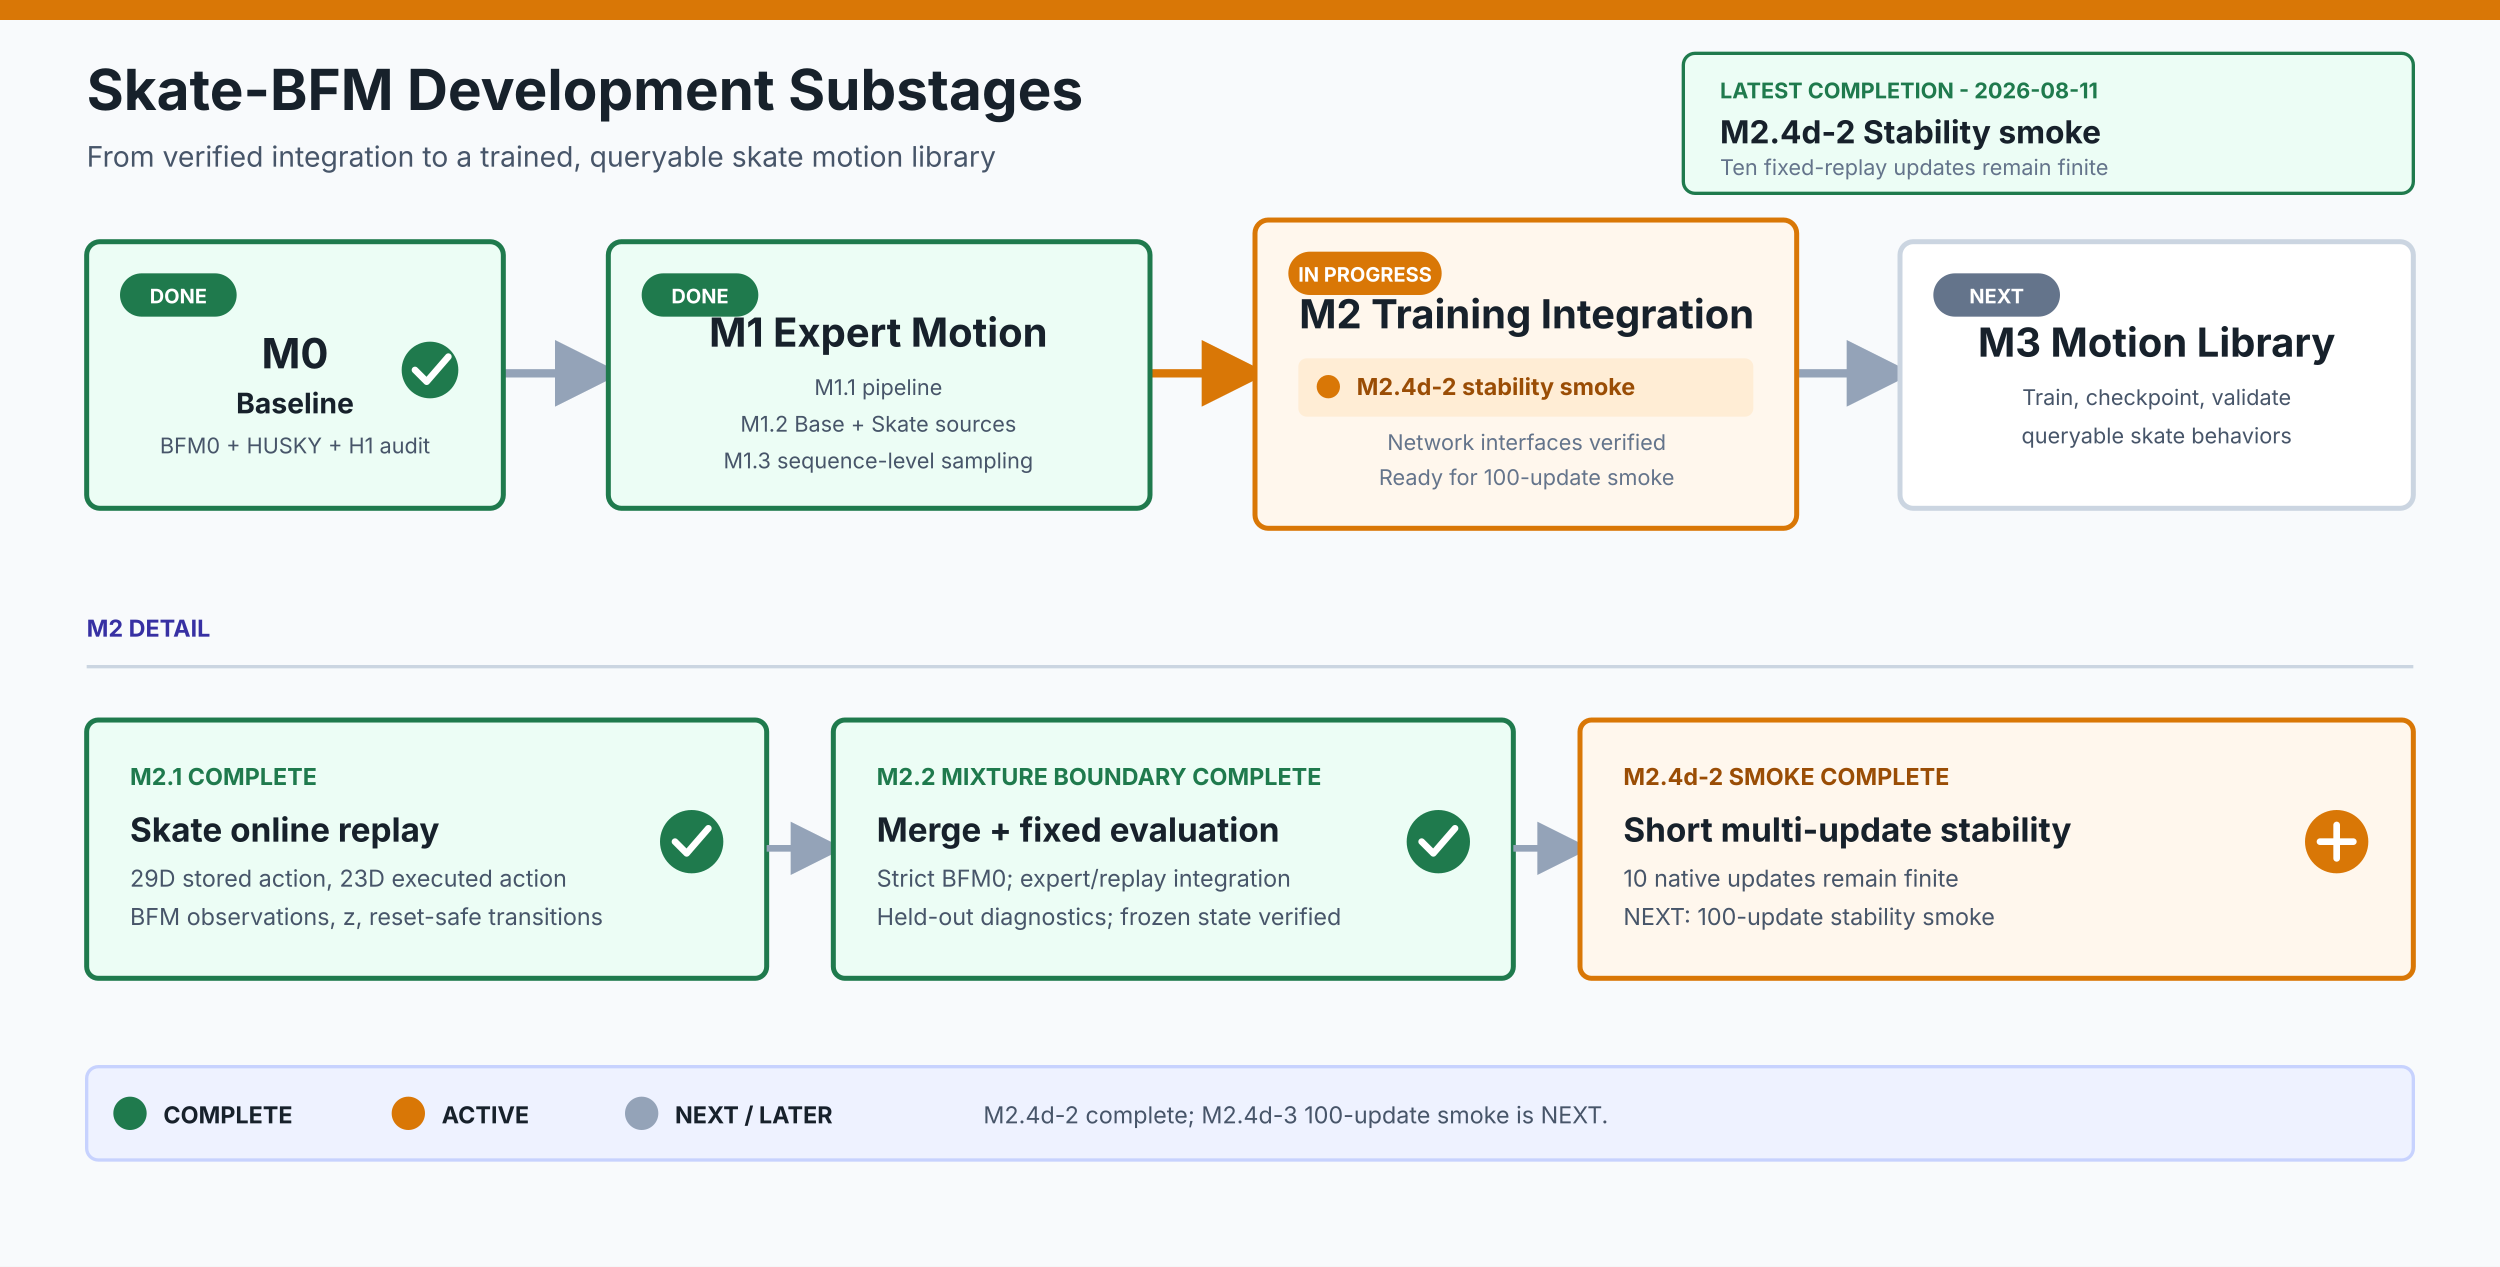
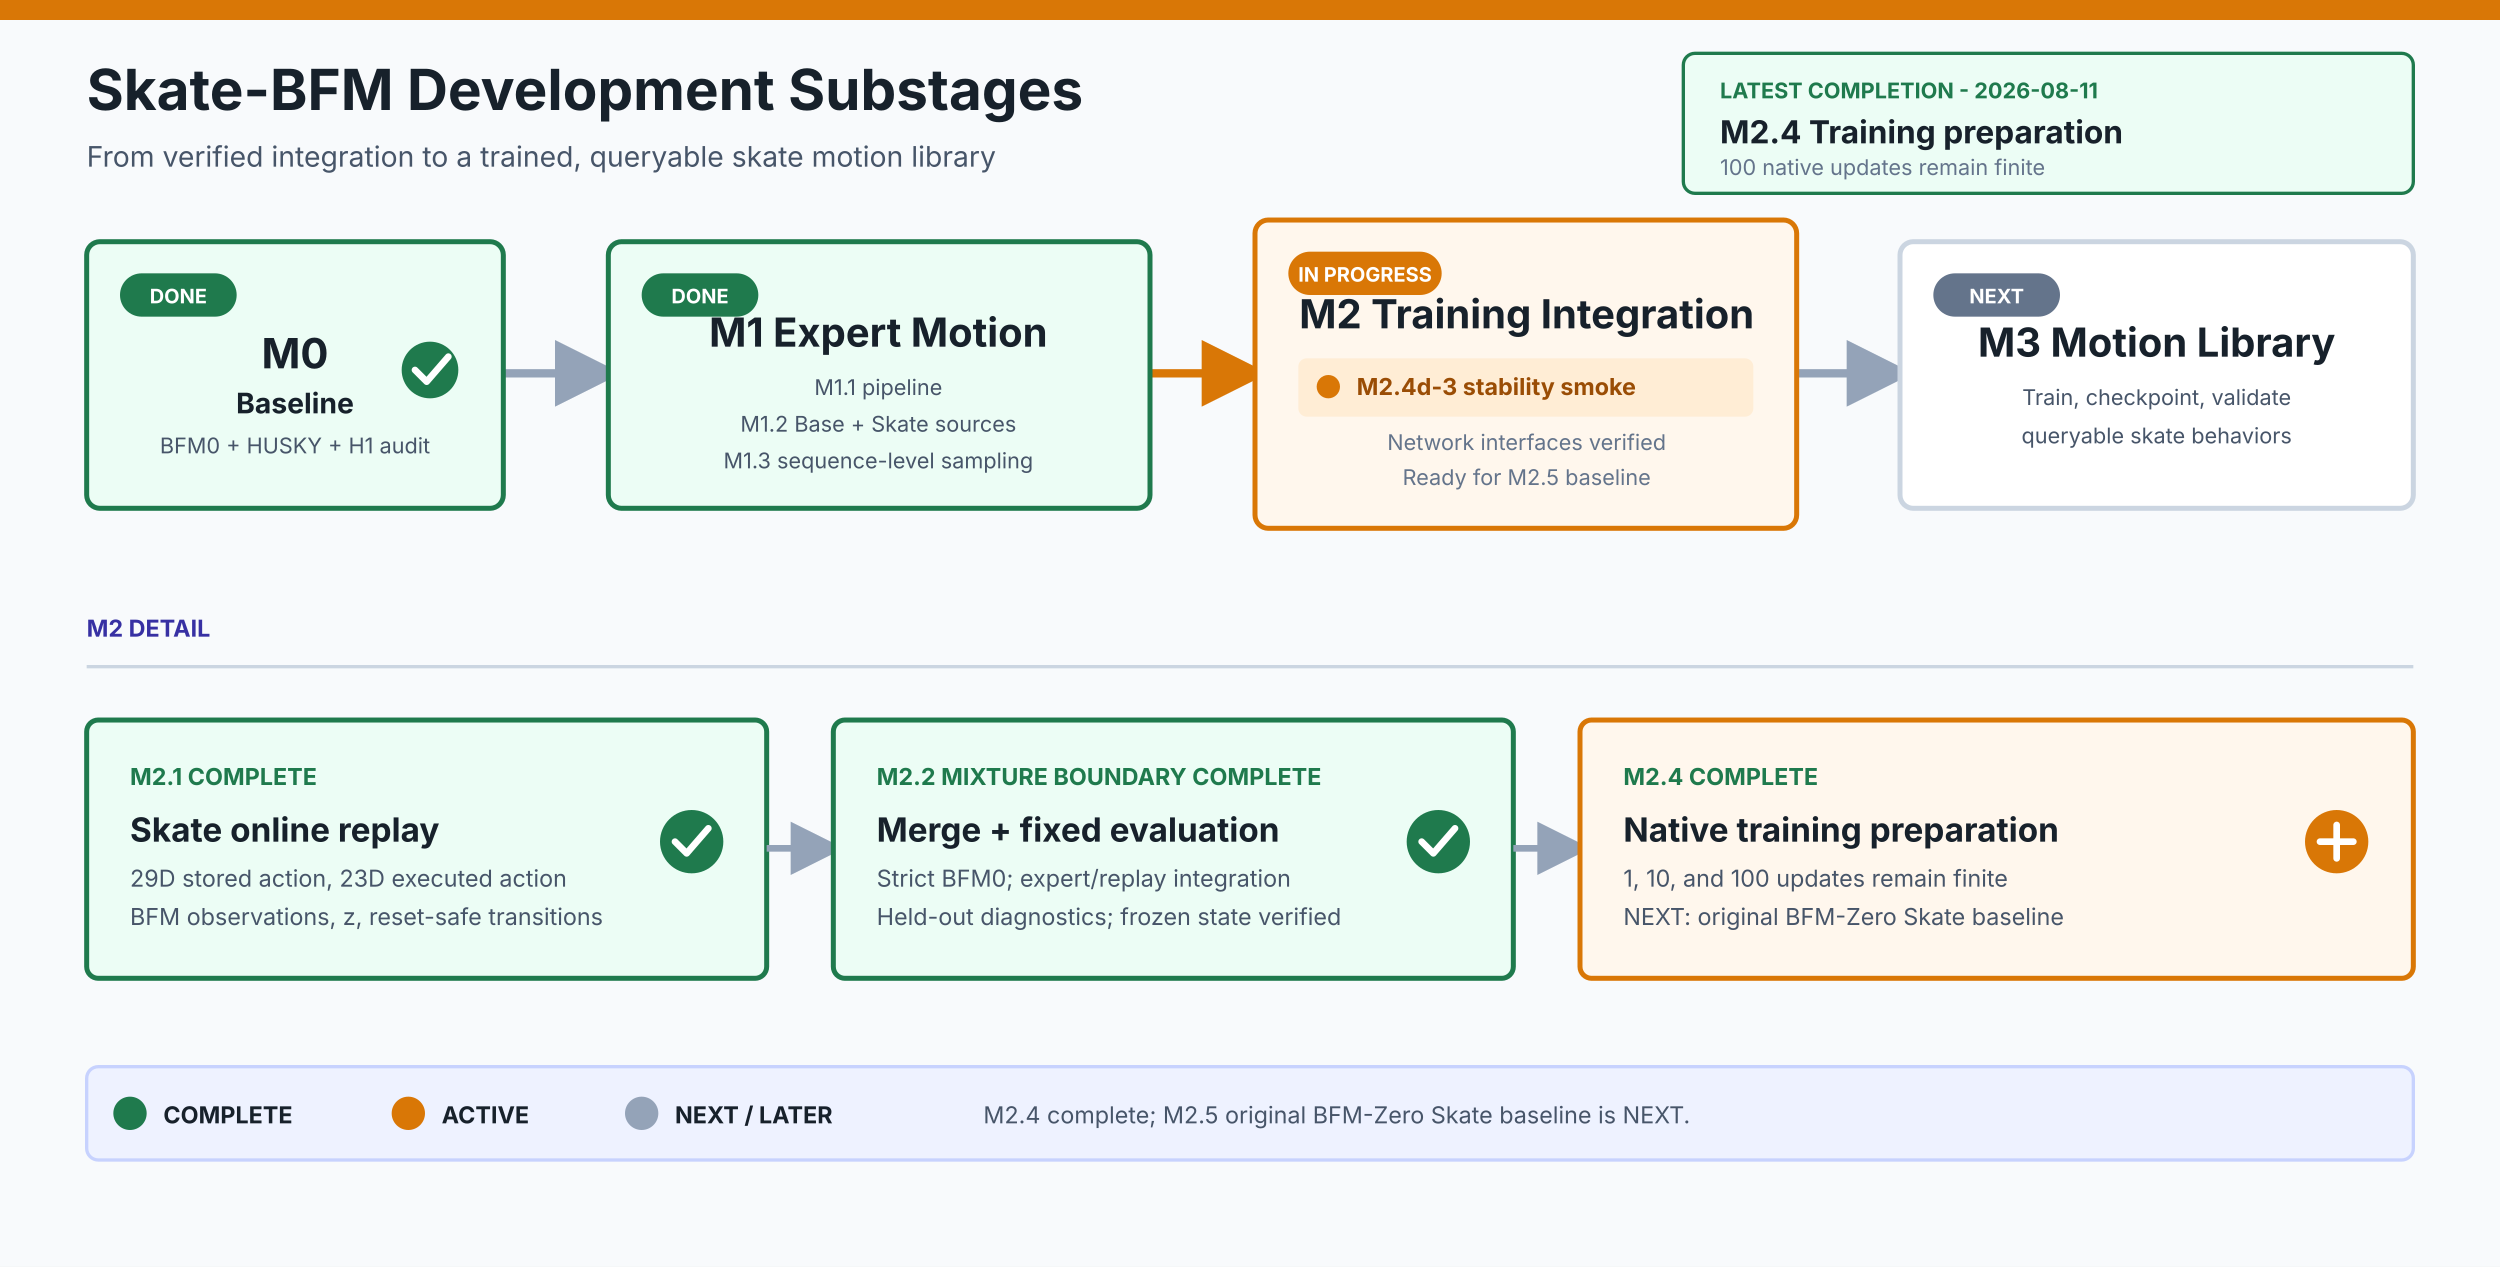
<svg xmlns="http://www.w3.org/2000/svg" width="1500" height="760" viewBox="0 0 1500 760" role="img" aria-labelledby="title desc">
  <defs>
    <marker id="arrow" viewBox="0 0 10 10" refX="8" refY="5" markerWidth="8" markerHeight="8" orient="auto">
      <path d="M 0 0 L 10 5 L 0 10 z" fill="#94a3b8" />
    </marker>
    <marker id="arrow-active" viewBox="0 0 10 10" refX="8" refY="5" markerWidth="8" markerHeight="8" orient="auto">
      <path d="M 0 0 L 10 5 L 0 10 z" fill="#d97706" />
    </marker>
  </defs>
  <rect width="1500" height="760" fill="#f8fafc" />
  <rect width="1500" height="12" fill="#d97706" />
  <text x="52" y="66" fill="#17212b" font-family="Inter, Arial, sans-serif" font-size="34" font-weight="700">Skate-BFM Development Substages</text>
  <text x="52" y="100" fill="#475569" font-family="Inter, Arial, sans-serif" font-size="17">From verified integration to a trained, queryable skate motion library</text>
  <rect x="1010" y="32" width="438" height="84" rx="7" fill="#ecfdf5" stroke="#1f7a4d" stroke-width="2" />
  <text x="1032" y="59" fill="#1f7a4d" font-family="Inter, Arial, sans-serif" font-size="13" font-weight="700">LATEST COMPLETION - 2026-08-11</text>
-   <text x="1032" y="86" fill="#17212b" font-family="Inter, Arial, sans-serif" font-size="19" font-weight="700">M2.4d-2 Stability smoke</text>
-   <text x="1032" y="105" fill="#64748b" font-family="Inter, Arial, sans-serif" font-size="13">Ten fixed-replay updates remain finite</text>
+   <text x="1032" y="86" fill="#17212b" font-family="Inter, Arial, sans-serif" font-size="19" font-weight="700">M2.4 Training preparation</text>
+   <text x="1032" y="105" fill="#64748b" font-family="Inter, Arial, sans-serif" font-size="13">100 native updates remain finite</text>
  <line x1="302" y1="224" x2="365" y2="224" stroke="#94a3b8" stroke-width="5" marker-end="url(#arrow)" />
  <line x1="690" y1="224" x2="753" y2="224" stroke="#d97706" stroke-width="5" marker-end="url(#arrow-active)" />
  <line x1="1078" y1="224" x2="1140" y2="224" stroke="#94a3b8" stroke-width="5" marker-end="url(#arrow)" />
  <g font-family="Inter, Arial, sans-serif">
    <rect x="52" y="145" width="250" height="160" rx="8" fill="#ecfdf5" stroke="#1f7a4d" stroke-width="3" />
    <rect x="72" y="164" width="70" height="26" rx="13" fill="#1f7a4d" />
    <text x="107" y="182" fill="#ffffff" font-size="12" font-weight="700" text-anchor="middle">DONE</text>
    <text x="177" y="221" fill="#17212b" font-size="25" font-weight="700" text-anchor="middle">M0</text>
    <text x="177" y="248" fill="#17212b" font-size="17" font-weight="700" text-anchor="middle">Baseline</text>
    <text x="177" y="272" fill="#475569" font-size="13" text-anchor="middle">BFM0 + HUSKY + H1 audit</text>
    <circle cx="258" cy="222" r="17" fill="#1f7a4d" />
    <path d="M249 222 L256 229 L269 214" fill="none" stroke="#ffffff" stroke-width="4" stroke-linecap="round" stroke-linejoin="round" />
    <rect x="365" y="145" width="325" height="160" rx="8" fill="#ecfdf5" stroke="#1f7a4d" stroke-width="3" />
    <rect x="385" y="164" width="70" height="26" rx="13" fill="#1f7a4d" />
    <text x="420" y="182" fill="#ffffff" font-size="12" font-weight="700" text-anchor="middle">DONE</text>
    <text x="527" y="208" fill="#17212b" font-size="24" font-weight="700" text-anchor="middle">M1 Expert Motion</text>
    <text x="527" y="237" fill="#475569" font-size="13" text-anchor="middle">M1.1 pipeline</text>
    <text x="527" y="259" fill="#475569" font-size="13" text-anchor="middle">M1.2 Base + Skate sources</text>
    <text x="527" y="281" fill="#475569" font-size="13" text-anchor="middle">M1.3 sequence-level sampling</text>
    <rect x="753" y="132" width="325" height="185" rx="8" fill="#fff7ed" stroke="#d97706" stroke-width="3" />
    <rect x="773" y="151" width="92" height="26" rx="13" fill="#d97706" />
    <text x="819" y="169" fill="#ffffff" font-size="12" font-weight="700" text-anchor="middle">IN PROGRESS</text>
    <text x="916" y="197" fill="#17212b" font-size="24" font-weight="700" text-anchor="middle">M2 Training Integration</text>
    <rect x="779" y="215" width="273" height="35" rx="5" fill="#ffedd5" />
    <circle cx="797" cy="232" r="7" fill="#d97706" />
-     <text x="814" y="237" fill="#9a4d05" font-size="14" font-weight="700">M2.4d-2 stability smoke</text>
+     <text x="814" y="237" fill="#9a4d05" font-size="14" font-weight="700">M2.4d-3 stability smoke</text>
    <text x="916" y="270" fill="#64748b" font-size="13" text-anchor="middle">Network interfaces verified</text>
-     <text x="916" y="291" fill="#64748b" font-size="13" text-anchor="middle">Ready for 100-update smoke</text>
+     <text x="916" y="291" fill="#64748b" font-size="13" text-anchor="middle">Ready for M2.5 baseline</text>
    <rect x="1140" y="145" width="308" height="160" rx="8" fill="#ffffff" stroke="#cbd5e1" stroke-width="3" />
    <rect x="1160" y="164" width="76" height="26" rx="13" fill="#64748b" />
    <text x="1198" y="182" fill="#ffffff" font-size="12" font-weight="700" text-anchor="middle">NEXT</text>
    <text x="1294" y="214" fill="#17212b" font-size="24" font-weight="700" text-anchor="middle">M3 Motion Library</text>
    <text x="1294" y="243" fill="#475569" font-size="13" text-anchor="middle">Train, checkpoint, validate</text>
    <text x="1294" y="266" fill="#475569" font-size="13" text-anchor="middle">queryable skate behaviors</text>
    <text x="52" y="382" fill="#3730a3" font-size="14" font-weight="700">M2 DETAIL</text>
    <line x1="52" y1="400" x2="1448" y2="400" stroke="#cbd5e1" stroke-width="2" />
    <rect x="52" y="432" width="408" height="155" rx="7" fill="#ecfdf5" stroke="#1f7a4d" stroke-width="3" />
    <text x="78" y="471" fill="#1f7a4d" font-size="14" font-weight="700">M2.1  COMPLETE</text>
    <text x="78" y="505" fill="#17212b" font-size="20" font-weight="700">Skate online replay</text>
    <text x="78" y="532" fill="#475569" font-size="14">29D stored action, 23D executed action</text>
    <text x="78" y="555" fill="#475569" font-size="14">BFM observations, z, reset-safe transitions</text>
    <circle cx="415" cy="505" r="19" fill="#1f7a4d" />
    <path d="M405 505 L412 512 L425 497" fill="none" stroke="#ffffff" stroke-width="4" stroke-linecap="round" stroke-linejoin="round" />
    <line x1="460" y1="509" x2="500" y2="509" stroke="#94a3b8" stroke-width="4" marker-end="url(#arrow)" />
    <rect x="500" y="432" width="408" height="155" rx="7" fill="#ecfdf5" stroke="#1f7a4d" stroke-width="3" />
    <text x="526" y="471" fill="#1f7a4d" font-size="14" font-weight="700">M2.2  MIXTURE BOUNDARY COMPLETE</text>
    <text x="526" y="505" fill="#17212b" font-size="20" font-weight="700">Merge + fixed evaluation</text>
    <text x="526" y="532" fill="#475569" font-size="14">Strict BFM0; expert/replay integration</text>
    <text x="526" y="555" fill="#475569" font-size="14">Held-out diagnostics; frozen state verified</text>
    <circle cx="863" cy="505" r="19" fill="#1f7a4d" />
    <path d="M853 505 L860 512 L873 497" fill="none" stroke="#ffffff" stroke-width="4" stroke-linecap="round" stroke-linejoin="round" />
    <line x1="908" y1="509" x2="948" y2="509" stroke="#94a3b8" stroke-width="4" marker-end="url(#arrow)" />
    <rect x="948" y="432" width="500" height="155" rx="7" fill="#fff7ed" stroke="#d97706" stroke-width="3" />
-     <text x="974" y="471" fill="#9a4d05" font-size="14" font-weight="700">M2.4d-2  SMOKE COMPLETE</text>
-     <text x="974" y="505" fill="#17212b" font-size="20" font-weight="700">Short multi-update stability</text>
-     <text x="974" y="532" fill="#475569" font-size="14">10 native updates remain finite</text>
-     <text x="974" y="555" fill="#475569" font-size="14">NEXT: 100-update stability smoke</text>
+     <text x="974" y="471" fill="#1f7a4d" font-size="14" font-weight="700">M2.4  COMPLETE</text>
+     <text x="974" y="505" fill="#17212b" font-size="20" font-weight="700">Native training preparation</text>
+     <text x="974" y="532" fill="#475569" font-size="14">1, 10, and 100 updates remain finite</text>
+     <text x="974" y="555" fill="#475569" font-size="14">NEXT: original BFM-Zero Skate baseline</text>
    <circle cx="1402" cy="505" r="19" fill="#d97706" />
    <path d="M1392 505 L1412 505 M1402 495 L1402 515" fill="none" stroke="#ffffff" stroke-width="4" stroke-linecap="round" />
    <rect x="52" y="640" width="1396" height="56" rx="7" fill="#eef2ff" stroke="#c7d2fe" stroke-width="2" />
    <circle cx="78" cy="668" r="10" fill="#1f7a4d" />
    <text x="98" y="674" fill="#17212b" font-size="14" font-weight="700">COMPLETE</text>
    <circle cx="245" cy="668" r="10" fill="#d97706" />
    <text x="265" y="674" fill="#17212b" font-size="14" font-weight="700">ACTIVE</text>
    <circle cx="385" cy="668" r="10" fill="#94a3b8" />
    <text x="405" y="674" fill="#17212b" font-size="14" font-weight="700">NEXT / LATER</text>
-     <text x="590" y="674" fill="#475569" font-size="14">M2.4d-2 complete; M2.4d-3 100-update smoke is NEXT.</text>
+     <text x="590" y="674" fill="#475569" font-size="14">M2.4 complete; M2.5 original BFM-Zero Skate baseline is NEXT.</text>
  </g>
</svg>
